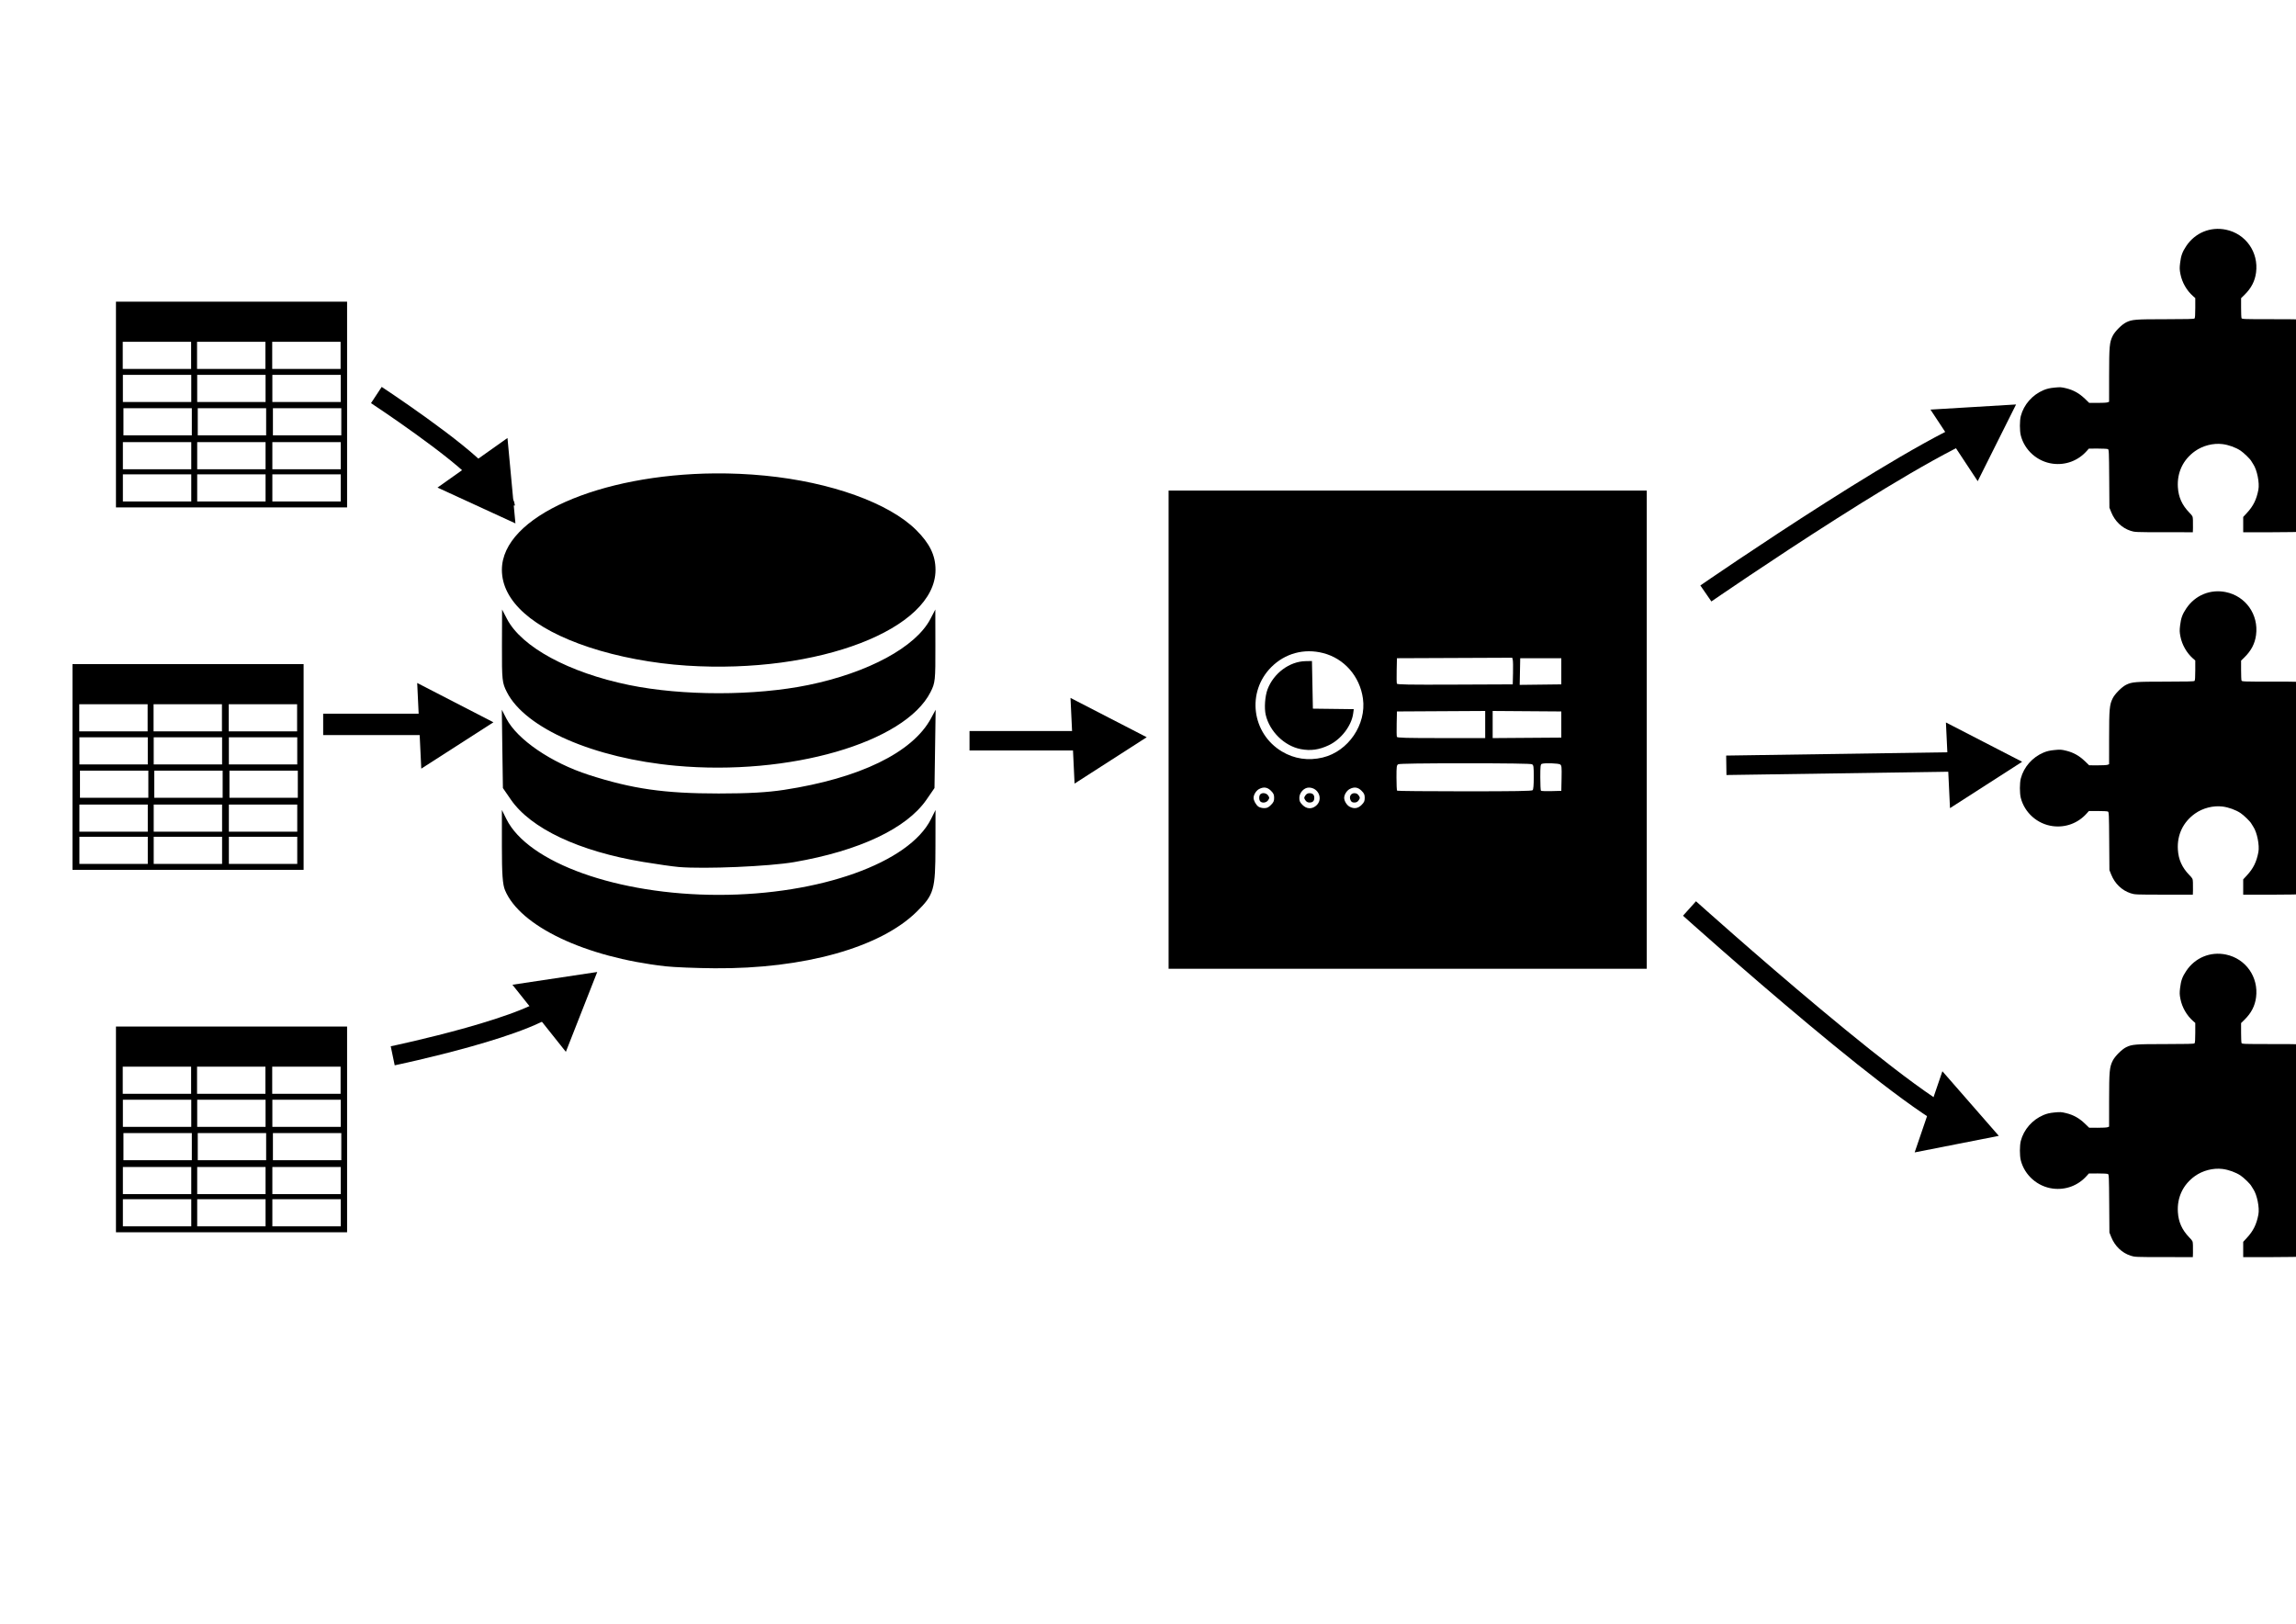
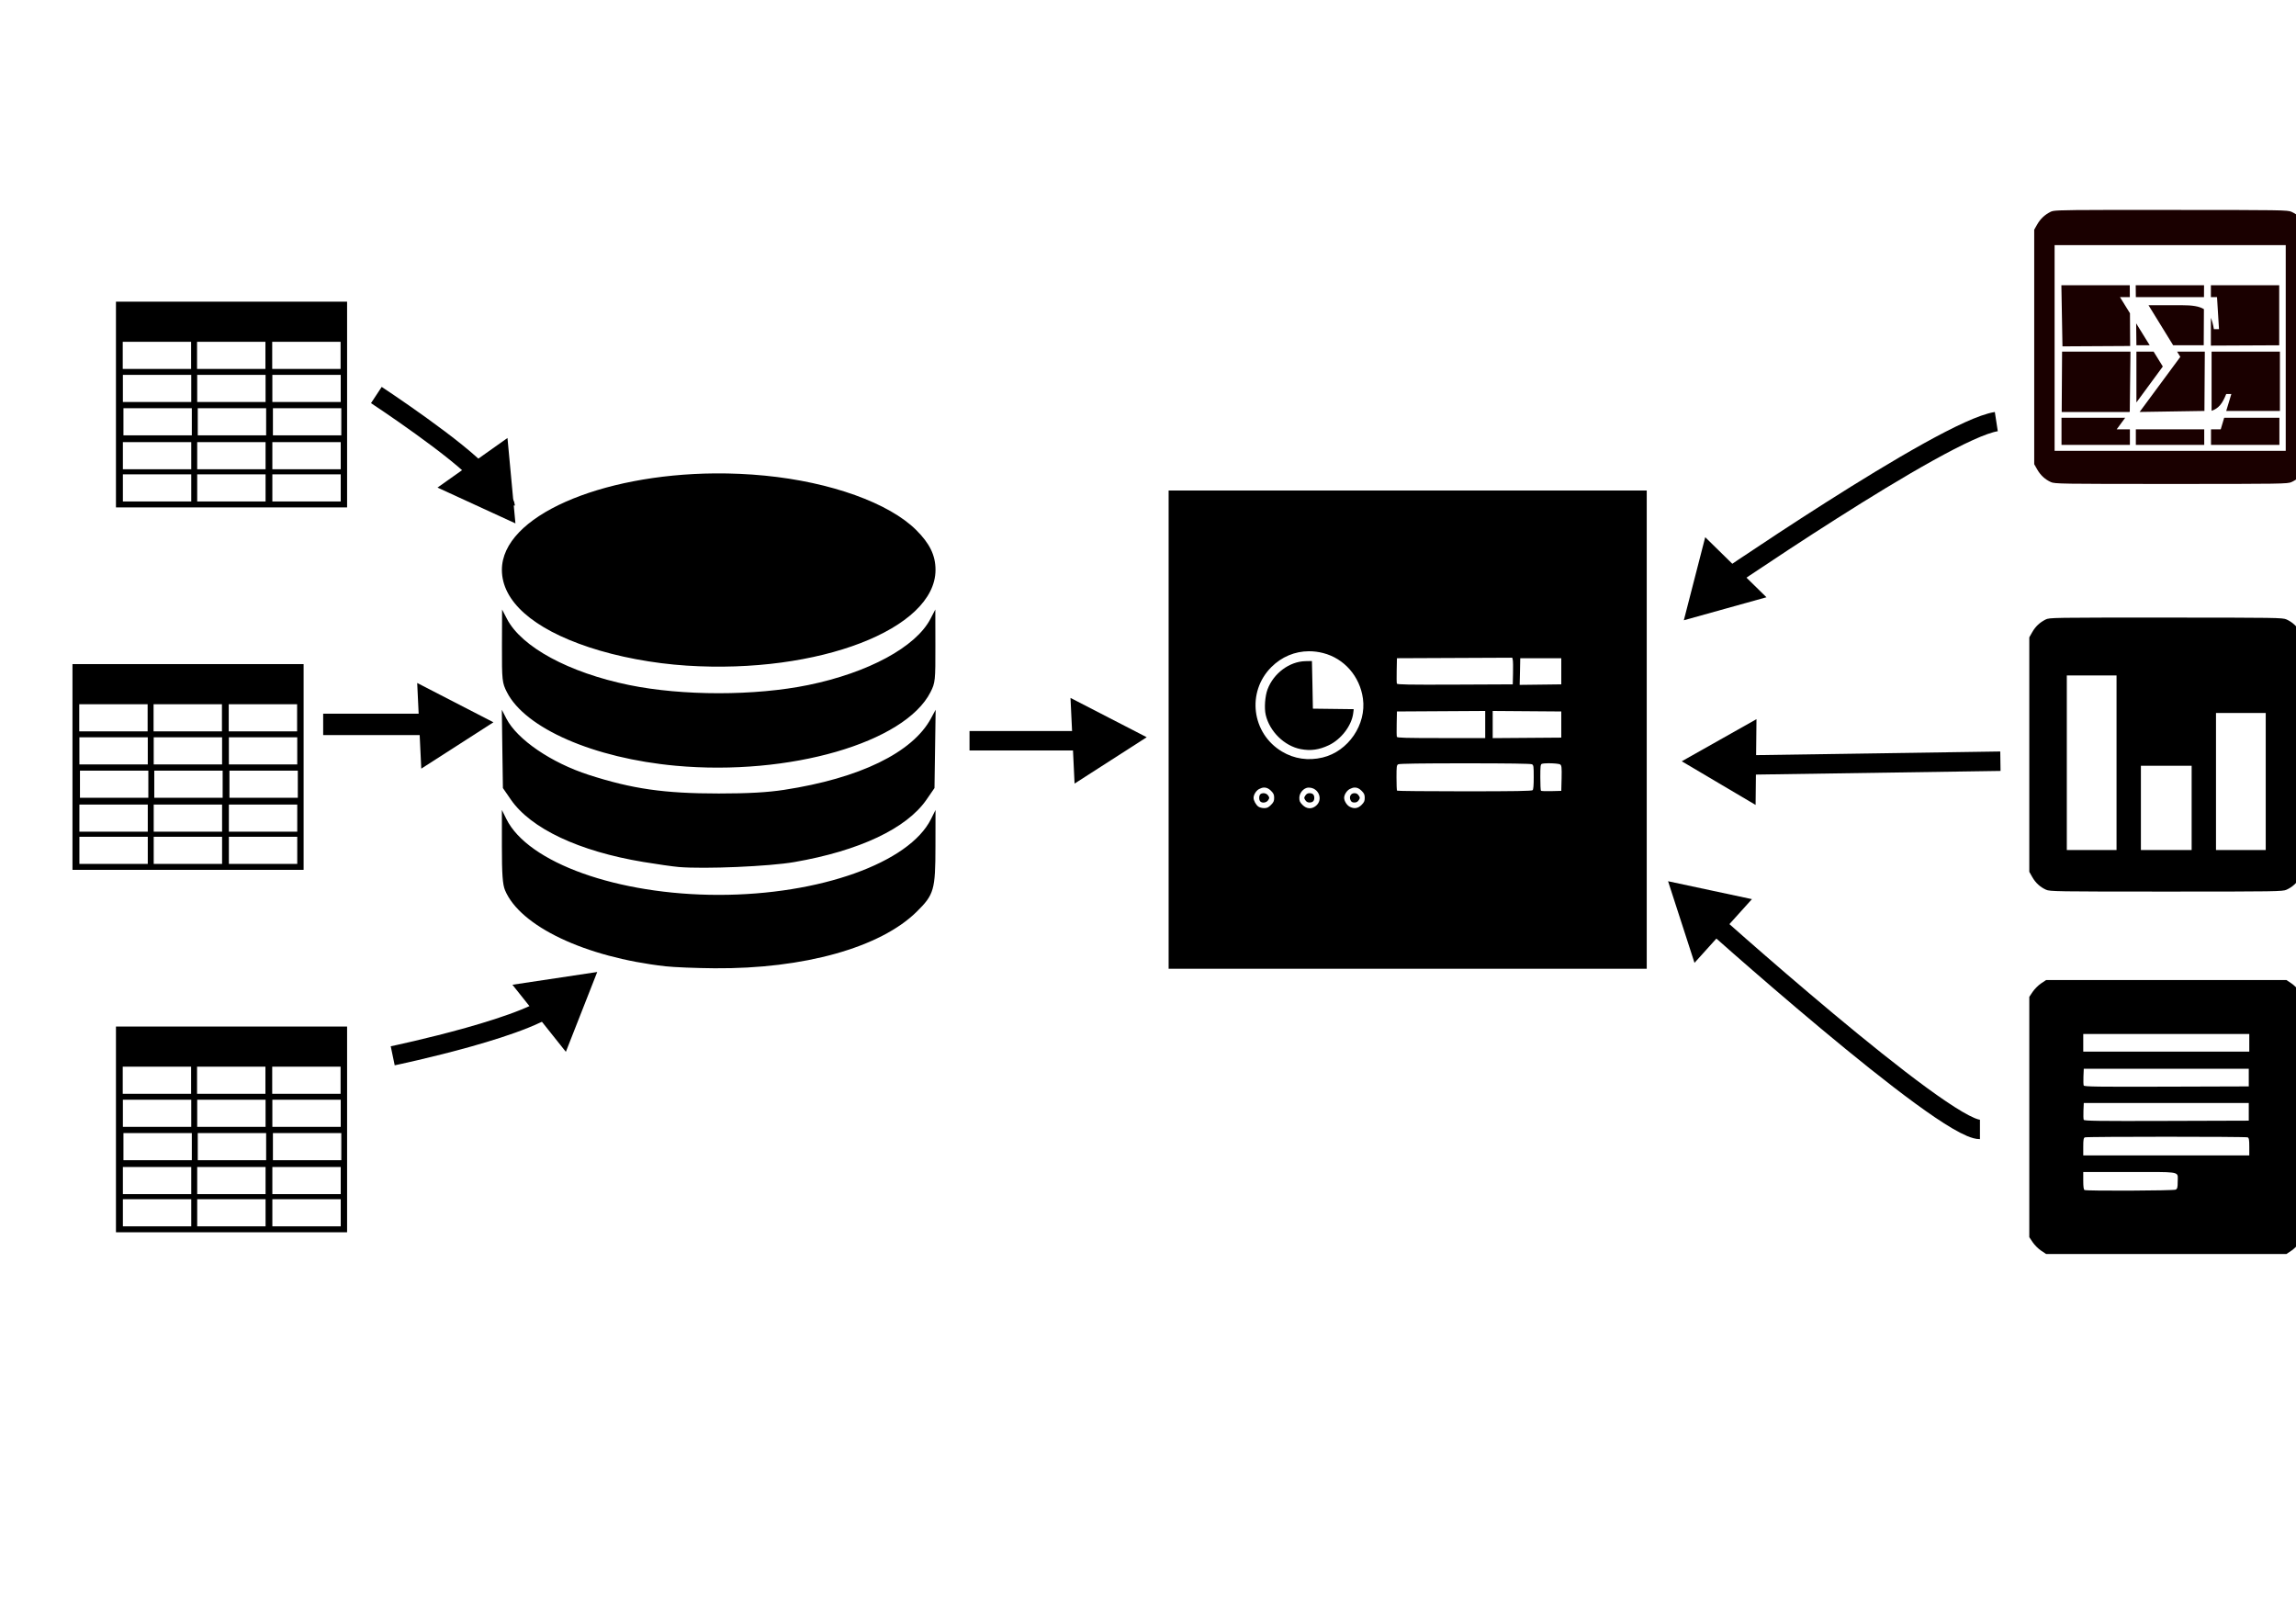
<svg xmlns="http://www.w3.org/2000/svg" width="297mm" height="210mm" id="svg2985" version="1.1">
  <defs id="defs2987" />
  <g id="layer1">
    <path style="fill:#000000" d="m 349.562,231.406 c -56.049,0.424 -104.188,20.954 -104.188,47.156 0,15.257 15.099,28.69 42.469,37.781 14.288,4.746 31.388,7.962 47.969,9.031 64.333,4.15 121.562,-17.885 121.562,-46.812 0,-7.108 -2.815,-12.89 -9.469,-19.5 -13.283,-13.195 -41.731,-23.416 -73.969,-26.562 -8.213,-0.802 -16.368,-1.154 -24.375,-1.094 z m -104.094,66.531 -0.062,17.781 c -0.044,16.896 0.099,18.04 2.406,22.594 8.977,17.715 42.499,32.334 82.562,36 55.52,5.08 112.022,-11.252 124.562,-36 2.308,-4.554 2.419,-5.698 2.375,-22.594 l -0.031,-17.781 -2.406,4.625 c -7.133,13.693 -30.332,26.257 -59.656,32.281 -26.091,5.36 -61.596,5.36 -87.688,0 -29.406,-6.041 -52.504,-18.55 -59.656,-32.281 l -2.406,-4.625 z m -0.125,49 0.25,19.125 0.281,19.156 3.875,5.625 c 9.786,14.2 33.357,25.299 64.75,30.5 6.81,1.128 14.625,2.239 17.375,2.469 12.664,1.059 44.202,-0.294 56.406,-2.406 31.862,-5.515 54.966,-16.412 64.719,-30.562 l 3.875,-5.625 0.281,-19.156 0.281,-19.125 -2.312,4.281 c -9.049,16.694 -34.772,29.205 -71.75,34.875 -8.172,1.253 -17.432,1.781 -32,1.781 -26.631,0 -42.223,-2.235 -63.5,-9.094 -18.334,-5.91 -34.975,-17.261 -40.281,-27.469 l -2.25,-4.375 z m 0.031,49 0,17.781 c -6.1e-4,13.656 0.363,18.642 1.531,21.438 7.377,17.655 39.258,32.765 78.469,37.188 4.125,0.465 14.922,0.897 24,0.969 43.591,0.343 80.966,-10.104 98.75,-27.594 8.528,-8.387 9.194,-10.67 9.219,-31.781 l 0.031,-18 -2.188,4.406 c -10.608,21.43 -54.431,37.094 -103.812,37.094 -49.381,0 -93.205,-15.663 -103.812,-37.094 l -2.188,-4.406 z" id="path4191" />
    <g id="layer1-7" transform="matrix(0.2762836,0,0,0.2762836,37.90563,107.8521)">
      <path id="rect3797" d="m 68,143.375 0,364 409,0 0,-364 -409,0 z m 12,71 121,0 0,48 -121,0 0,-48 z m 131.5,0 121,0 0,48 -121,0 0,-48 z m 133,0 121,0 0,48 -121,0 0,-48 z m -264.25,58.5 121,0 0,48 -121,0 0,-48 z m 131.5,0 121,0 0,48 -121,0 0,-48 z m 133,0 121,0 0,48 -121,0 0,-48 z m -263.5,59 121,0 0,48 -121,0 0,-48 z m 131.5,0 121,0 0,48 -121,0 0,-48 z m 133,0 121,0 0,48 -121,0 0,-48 z m -265.5,60 121,0 0,48 -121,0 0,-48 z m 131.5,0 121,0 0,48 -121,0 0,-48 z m 133,0 121,0 0,48 -121,0 0,-48 z m -264.5,57 121,0 0,48 -121,0 0,-48 z m 131.5,0 121,0 0,48 -121,0 0,-48 z m 133,0 121,0 0,48 -121,0 0,-48 z" style="fill:#000000;fill-opacity:1" />
    </g>
    <g id="layer1-7-3" transform="matrix(0.2762836,0,0,0.2762836,16.64579,285.0174)">
      <path id="rect3797-5" d="m 68,143.375 0,364 409,0 0,-364 -409,0 z m 12,71 121,0 0,48 -121,0 0,-48 z m 131.5,0 121,0 0,48 -121,0 0,-48 z m 133,0 121,0 0,48 -121,0 0,-48 z m -264.25,58.5 121,0 0,48 -121,0 0,-48 z m 131.5,0 121,0 0,48 -121,0 0,-48 z m 133,0 121,0 0,48 -121,0 0,-48 z m -263.5,59 121,0 0,48 -121,0 0,-48 z m 131.5,0 121,0 0,48 -121,0 0,-48 z m 133,0 121,0 0,48 -121,0 0,-48 z m -265.5,60 121,0 0,48 -121,0 0,-48 z m 131.5,0 121,0 0,48 -121,0 0,-48 z m 133,0 121,0 0,48 -121,0 0,-48 z m -264.5,57 121,0 0,48 -121,0 0,-48 z m 131.5,0 121,0 0,48 -121,0 0,-48 z m 133,0 121,0 0,48 -121,0 0,-48 z" style="fill:#000000;fill-opacity:1" />
    </g>
    <g id="layer1-7-9" transform="matrix(0.2762836,0,0,0.2762836,37.90563,462.1828)">
      <path id="rect3797-6" d="m 68,143.375 0,364 409,0 0,-364 -409,0 z m 12,71 121,0 0,48 -121,0 0,-48 z m 131.5,0 121,0 0,48 -121,0 0,-48 z m 133,0 121,0 0,48 -121,0 0,-48 z m -264.25,58.5 121,0 0,48 -121,0 0,-48 z m 131.5,0 121,0 0,48 -121,0 0,-48 z m 133,0 121,0 0,48 -121,0 0,-48 z m -263.5,59 121,0 0,48 -121,0 0,-48 z m 131.5,0 121,0 0,48 -121,0 0,-48 z m 133,0 121,0 0,48 -121,0 0,-48 z m -265.5,60 121,0 0,48 -121,0 0,-48 z m 131.5,0 121,0 0,48 -121,0 0,-48 z m 133,0 121,0 0,48 -121,0 0,-48 z m -264.5,57 121,0 0,48 -121,0 0,-48 z m 131.5,0 121,0 0,48 -121,0 0,-48 z m 133,0 121,0 0,48 -121,0 0,-48 z" style="fill:#000000;fill-opacity:1" />
    </g>
    <path style="fill:none;stroke:#000000;stroke-width:9.503;stroke-linecap:butt;stroke-linejoin:miter;stroke-opacity:1;stroke-miterlimit:4;stroke-dasharray:none" d="m 192,516.094 c 0,0 72,-15 81,-28" id="path4282" />
    <path style="fill:none;stroke:#000000;stroke-width:10.455;stroke-linecap:butt;stroke-linejoin:miter;stroke-miterlimit:4;stroke-opacity:1;stroke-dasharray:none" d="m 158,354.094 72,0" id="path4284" />
    <path style="fill:none;stroke:#000000;stroke-width:9.503;stroke-linecap:butt;stroke-linejoin:miter;stroke-opacity:1;stroke-miterlimit:4;stroke-dasharray:none" d="m 184,193.094 c 0,0 41,27 52,40 11,13 11,14 11,14" id="path4286" />
    <path style="stroke-width:9.503;stroke-linecap:butt;stroke-miterlimit:4;stroke-dasharray:none" id="path4796" d="m 275.117,168.212 -20.25,-5.426 -20.25,-5.426 14.824,-14.824 14.824,-14.824 5.426,20.25 z" transform="matrix(0.985762,0.1681465,-0.1681465,0.985762,9.079404,43.76949)" />
    <path style="stroke-width:9.503;stroke-linecap:butt;stroke-miterlimit:4;stroke-dasharray:none" id="path4796-2" d="m 275.117,168.212 -20.25,-5.426 -20.25,-5.426 14.824,-14.824 14.824,-14.824 5.426,20.25 z" transform="matrix(0.6727222,-0.7398952,0.7398952,0.6727222,-68.30248,443.4651)" />
    <path style="stroke-width:9.503;stroke-linecap:butt;stroke-miterlimit:4;stroke-dasharray:none" id="path4796-3" d="m 275.117,168.212 -20.25,-5.426 -20.25,-5.426 14.824,-14.824 14.824,-14.824 5.426,20.25 z" transform="matrix(0.1123793,-0.9936654,0.9936654,0.1123793,93.9227,729.6025)" />
-     <path id="path4844" d="m 571.331,356.677 0,-116.886 116.886,0 116.886,0 0,116.886 0,116.886 -116.886,0 -116.886,0 0,-116.886 z m 50.042,36.801 c 1.273,-1.273 1.552,-1.898 1.552,-3.47 0,-1.572 -0.28,-2.197 -1.552,-3.47 -1.749,-1.749 -3.534,-2.015 -5.768,-0.86 -1.443,0.746 -2.725,2.783 -2.725,4.33 0,1.34 1.173,3.463 2.382,4.31 0.56,0.392 1.814,0.713 2.788,0.713 1.405,0 2.091,-0.321 3.323,-1.552 z m -5.205,-1.735 c -0.706,-0.706 -0.706,-2.764 0,-3.47 0.968,-0.968 3.017,-0.65 3.832,0.594 0.693,1.057 0.693,1.226 0,2.283 -0.815,1.244 -2.864,1.561 -3.832,0.594 z m 27.253,2.118 c 3.617,-3.044 1.298,-8.869 -3.534,-8.874 -2.341,-0.002 -4.634,2.482 -4.634,5.021 0,1.572 0.28,2.197 1.552,3.47 2.007,2.007 4.514,2.152 6.616,0.383 z m -5.242,-2.712 c -0.693,-1.057 -0.693,-1.226 0,-2.283 0.501,-0.764 1.167,-1.141 2.016,-1.141 1.586,0 2.364,0.751 2.364,2.283 0,1.532 -0.778,2.283 -2.364,2.283 -0.849,0 -1.515,-0.378 -2.016,-1.141 z m 27.483,2.329 c 1.273,-1.273 1.552,-1.898 1.552,-3.47 0,-1.572 -0.28,-2.197 -1.552,-3.47 -1.749,-1.749 -3.534,-2.015 -5.768,-0.86 -1.443,0.746 -2.725,2.783 -2.725,4.33 0,1.501 1.26,3.564 2.631,4.308 2.177,1.181 4.12,0.904 5.861,-0.838 z m -5.379,-2.329 c -0.797,-1.749 0.128,-3.424 1.889,-3.424 0.956,0 1.594,0.344 2.117,1.141 0.693,1.057 0.693,1.226 0,2.283 -0.523,0.797 -1.16,1.141 -2.117,1.141 -1.017,0 -1.503,-0.293 -1.889,-1.141 z m 89.026,-4.885 c 0.369,-0.369 0.548,-2.452 0.548,-6.376 0,-5.295 -0.081,-5.872 -0.883,-6.301 -0.585,-0.313 -11.634,-0.473 -32.676,-0.473 -21.042,0 -32.091,0.16 -32.676,0.473 -0.805,0.431 -0.883,1.009 -0.883,6.544 0,3.339 0.137,6.209 0.304,6.376 0.167,0.167 15.022,0.304 33.011,0.304 24.83,0 32.839,-0.132 33.255,-0.548 z m 14.145,-5.84 c 0.112,-5.394 0.03,-6.231 -0.658,-6.735 -0.812,-0.594 -7.66,-0.82 -9.021,-0.298 -0.61,0.234 -0.722,1.251 -0.722,6.544 0,3.447 0.143,6.411 0.319,6.586 0.175,0.175 2.487,0.261 5.137,0.19 l 4.818,-0.129 0.128,-6.16 z M 646.668,370.292 c 12.492,-2.992 21.443,-16.107 19.674,-28.827 -1.513,-10.876 -9.147,-19.594 -19.472,-22.235 -9.316,-2.383 -18.597,0.129 -25.319,6.851 -12.17,12.17 -9.621,32.405 5.2,41.282 6.012,3.601 12.891,4.613 19.917,2.93 z m -10.725,-4.107 c -7.986,-1.523 -15.234,-8.614 -17.131,-16.762 -0.773,-3.319 -0.351,-9.18 0.899,-12.482 2.968,-7.842 10.71,-13.596 18.511,-13.757 l 3.196,-0.066 0.228,11.643 0.228,11.643 9.992,0.123 9.992,0.123 -0.294,2.16 c -0.819,6.006 -5.906,12.615 -11.903,15.463 -4.754,2.258 -8.886,2.834 -13.717,1.913 z m 90.171,-12.024 0,-6.625 -21.574,0.119 -21.574,0.119 -0.128,5.911 c -0.071,3.251 -0.026,6.179 0.1,6.506 0.183,0.477 4.479,0.595 21.702,0.595 l 21.474,0 0,-6.625 z m 37.212,0.005 0,-6.392 -16.78,-0.12 -16.78,-0.12 0,6.632 0,6.632 16.78,-0.12 16.78,-0.12 0,-6.392 z m -23.61,-25.112 c 0.073,-3.013 0.017,-5.943 -0.124,-6.51 l -0.256,-1.031 -28.185,0.118 -28.185,0.118 -0.128,5.911 c -0.071,3.251 -0.025,6.181 0.101,6.51 0.187,0.486 5.514,0.576 28.437,0.481 l 28.207,-0.118 0.132,-5.479 z m 23.61,-0.913 0,-6.392 -10.045,0 -10.045,0 -0.127,6.515 -0.127,6.515 10.172,-0.123 10.172,-0.123 0,-6.392 z" style="fill:#000000;fill-opacity:1" />
-     <path style="fill:#000000;fill-opacity:1" d="m 1041.632,259.461 c -4.208,-1.363 -7.658,-4.673 -9.419,-9.035 l -0.916,-2.269 -0.102,-14.17 c -0.095,-13.147 -0.139,-14.19 -0.623,-14.448 -0.286,-0.153 -2.501,-0.273 -4.922,-0.265 l -4.401,0.014 -1.064,1.192 c -4.24,4.75 -10.296,7.007 -16.59,6.184 -7.485,-0.979 -13.772,-6.534 -15.623,-13.803 -0.588,-2.31 -0.584,-7.235 0.01,-9.508 1.452,-5.573 5.664,-10.366 11.114,-12.647 1.66,-0.695 3.017,-1.01 5.342,-1.239 2.845,-0.281 3.35,-0.25 5.805,0.356 3.482,0.861 6.307,2.439 9.006,5.033 l 2.153,2.069 4.116,0.022 c 2.264,0.012 4.455,-0.106 4.87,-0.264 l 0.753,-0.286 0.01,-12.84 c 0.012,-14.247 0.188,-16.2 1.754,-19.38 1.062,-2.158 4.492,-5.599 6.597,-6.618 2.874,-1.391 4.485,-1.519 19.248,-1.524 10.341,-0.004 13.902,-0.095 14.168,-0.361 0.248,-0.248 0.356,-1.82 0.356,-5.162 l 0,-4.806 -1.09,-0.957 c -3.089,-2.713 -5.362,-6.676 -6.16,-10.739 -0.436,-2.224 -0.459,-2.989 -0.162,-5.477 0.425,-3.557 1.102,-5.421 3.002,-8.262 4.341,-6.491 11.798,-9.566 19.392,-7.998 9.719,2.008 16.045,11.007 14.733,20.962 -0.553,4.197 -2.347,7.652 -5.667,10.911 l -1.647,1.617 0,4.614 c 0,2.538 0.098,4.847 0.213,5.133 0.195,0.484 1.168,0.519 14.535,0.519 14.166,4e-5 14.351,0.007 16.568,0.692 5.014,1.547 8.824,5.527 10.207,10.662 0.23,0.854 0.445,1.286 0.477,0.96 0.033,-0.326 0.163,0.074 0.29,0.89 0.302,1.937 0.302,75.801 0,77.739 -0.127,0.816 -0.26,1.217 -0.296,0.89 -0.036,-0.326 -0.232,0.096 -0.436,0.939 -1.277,5.267 -6.281,10.123 -11.413,11.077 -0.92,0.171 -7.431,0.297 -15.355,0.297 l -13.757,0 0,-3.739 0,-3.739 1.854,-2.007 c 3.091,-3.345 4.663,-6.537 5.567,-11.304 0.631,-3.326 -0.632,-9.657 -2.474,-12.403 -0.398,-0.593 -0.841,-1.305 -0.983,-1.581 -0.517,-1 -3.664,-4.063 -5.268,-5.128 -2.345,-1.556 -5.844,-2.821 -8.826,-3.19 -4.54,-0.562 -9.655,0.753 -13.444,3.457 -5.832,4.162 -8.8,10.409 -8.364,17.605 0.295,4.869 2.017,8.704 5.56,12.385 1.693,1.759 1.714,1.803 1.798,3.709 0.047,1.061 0.055,2.83 0.019,3.931 l -0.066,2.003 -14.168,-0.013 c -13.979,-0.013 -14.196,-0.022 -16.285,-0.699 z" id="path4924" />
-     <path style="fill:#000000;fill-opacity:1" d="m 1041.631,436.627 c -4.208,-1.363 -7.658,-4.673 -9.419,-9.035 l -0.916,-2.269 -0.102,-14.17 c -0.095,-13.147 -0.139,-14.19 -0.623,-14.448 -0.286,-0.153 -2.501,-0.273 -4.922,-0.265 l -4.401,0.014 -1.064,1.192 c -4.24,4.75 -10.297,7.007 -16.59,6.184 -7.485,-0.979 -13.772,-6.534 -15.623,-13.803 -0.588,-2.31 -0.585,-7.235 0.01,-9.508 1.452,-5.573 5.663,-10.366 11.114,-12.647 1.66,-0.695 3.017,-1.01 5.342,-1.239 2.845,-0.281 3.351,-0.25 5.805,0.356 3.482,0.861 6.307,2.439 9.006,5.033 l 2.153,2.069 4.116,0.022 c 2.264,0.012 4.455,-0.106 4.87,-0.264 l 0.753,-0.286 0.01,-12.84 c 0.012,-14.247 0.188,-16.2 1.754,-19.38 1.062,-2.158 4.492,-5.599 6.597,-6.618 2.874,-1.391 4.485,-1.519 19.248,-1.524 10.341,-0.004 13.902,-0.095 14.168,-0.361 0.248,-0.248 0.356,-1.82 0.356,-5.162 l 0,-4.806 -1.09,-0.957 c -3.089,-2.713 -5.362,-6.676 -6.16,-10.739 -0.436,-2.224 -0.459,-2.989 -0.162,-5.477 0.425,-3.557 1.102,-5.421 3.002,-8.262 4.341,-6.491 11.798,-9.566 19.392,-7.998 9.719,2.008 16.045,11.007 14.733,20.962 -0.553,4.197 -2.347,7.652 -5.667,10.911 l -1.647,1.617 0,4.614 c 0,2.538 0.098,4.847 0.213,5.133 0.195,0.484 1.168,0.519 14.535,0.519 14.166,4e-5 14.351,0.007 16.568,0.692 5.014,1.547 8.824,5.527 10.207,10.662 0.23,0.854 0.445,1.286 0.477,0.96 0.033,-0.326 0.163,0.074 0.29,0.89 0.302,1.937 0.302,75.801 0,77.739 -0.127,0.816 -0.26,1.217 -0.296,0.89 -0.036,-0.326 -0.232,0.096 -0.436,0.939 -1.277,5.267 -6.281,10.123 -11.413,11.077 -0.92,0.171 -7.431,0.297 -15.355,0.297 l -13.757,0 0,-3.739 0,-3.739 1.854,-2.007 c 3.091,-3.345 4.663,-6.537 5.567,-11.304 0.631,-3.326 -0.632,-9.657 -2.474,-12.403 -0.398,-0.593 -0.841,-1.305 -0.983,-1.581 -0.517,-1 -3.664,-4.063 -5.268,-5.128 -2.345,-1.556 -5.844,-2.821 -8.826,-3.19 -4.54,-0.562 -9.655,0.753 -13.444,3.457 -5.832,4.162 -8.8,10.409 -8.364,17.605 0.295,4.869 2.017,8.704 5.56,12.385 1.693,1.759 1.714,1.803 1.798,3.709 0.047,1.061 0.055,2.83 0.019,3.931 l -0.066,2.003 -14.168,-0.013 c -13.979,-0.013 -14.196,-0.022 -16.285,-0.699 z" id="path4924-2" />
-     <path style="fill:#000000;fill-opacity:1" d="m 1041.631,613.792 c -4.208,-1.363 -7.658,-4.673 -9.419,-9.035 l -0.916,-2.269 -0.102,-14.17 c -0.094,-13.147 -0.14,-14.19 -0.623,-14.448 -0.286,-0.153 -2.501,-0.273 -4.922,-0.265 l -4.401,0.014 -1.064,1.192 c -4.24,4.75 -10.296,7.007 -16.59,6.184 -7.485,-0.979 -13.772,-6.534 -15.623,-13.803 -0.588,-2.31 -0.585,-7.235 0.01,-9.508 1.452,-5.573 5.664,-10.366 11.114,-12.647 1.66,-0.695 3.017,-1.01 5.342,-1.239 2.845,-0.281 3.351,-0.25 5.805,0.356 3.482,0.861 6.307,2.439 9.006,5.033 l 2.153,2.069 4.116,0.022 c 2.264,0.012 4.455,-0.106 4.87,-0.264 l 0.753,-0.286 0.01,-12.84 c 0.012,-14.247 0.188,-16.2 1.754,-19.38 1.062,-2.158 4.492,-5.599 6.597,-6.618 2.874,-1.391 4.485,-1.519 19.248,-1.524 10.341,-0.004 13.902,-0.095 14.168,-0.361 0.248,-0.248 0.356,-1.82 0.356,-5.162 l 0,-4.806 -1.09,-0.957 c -3.089,-2.713 -5.362,-6.676 -6.16,-10.739 -0.436,-2.224 -0.459,-2.989 -0.162,-5.477 0.425,-3.557 1.102,-5.421 3.002,-8.262 4.341,-6.491 11.798,-9.566 19.392,-7.998 9.719,2.008 16.045,11.007 14.733,20.962 -0.553,4.197 -2.347,7.652 -5.667,10.911 l -1.647,1.617 0,4.614 c 0,2.538 0.098,4.847 0.213,5.133 0.195,0.484 1.168,0.519 14.535,0.519 14.166,4e-5 14.351,0.007 16.568,0.692 5.014,1.547 8.824,5.527 10.207,10.662 0.23,0.854 0.445,1.286 0.477,0.96 0.033,-0.326 0.163,0.074 0.29,0.89 0.302,1.937 0.302,75.801 0,77.739 -0.127,0.816 -0.26,1.217 -0.296,0.89 -0.036,-0.326 -0.232,0.096 -0.436,0.939 -1.277,5.267 -6.281,10.123 -11.413,11.077 -0.92,0.171 -7.431,0.297 -15.355,0.297 l -13.757,0 0,-3.739 0,-3.739 1.854,-2.007 c 3.091,-3.345 4.663,-6.537 5.567,-11.304 0.631,-3.326 -0.632,-9.657 -2.474,-12.403 -0.398,-0.593 -0.841,-1.305 -0.983,-1.581 -0.517,-1 -3.664,-4.063 -5.268,-5.128 -2.345,-1.556 -5.844,-2.821 -8.826,-3.19 -4.54,-0.562 -9.655,0.753 -13.444,3.457 -5.832,4.162 -8.8,10.409 -8.364,17.605 0.295,4.869 2.017,8.704 5.56,12.385 1.693,1.759 1.714,1.803 1.798,3.709 0.047,1.061 0.055,2.83 0.019,3.931 l -0.066,2.003 -14.168,-0.013 c -13.979,-0.013 -14.196,-0.022 -16.286,-0.699 z" id="path4924-22" />
+     <path style="fill:#000000;fill-opacity:1" d="M 571.344 239.781 L 571.344 356.688 L 571.344 473.562 L 688.219 473.562 L 805.094 473.562 L 805.094 356.688 L 805.094 239.781 L 688.219 239.781 L 571.344 239.781 z M 639.938 318.344 C 642.223 318.338 644.546 318.623 646.875 319.219 C 657.199 321.859 664.831 330.592 666.344 341.469 C 668.113 354.189 659.149 367.289 646.656 370.281 C 639.63 371.964 632.762 370.976 626.75 367.375 C 611.929 358.498 609.393 338.264 621.562 326.094 C 626.604 321.052 633.082 318.36 639.938 318.344 z M 739.344 321.5 L 739.594 322.531 C 739.735 323.098 739.791 326.049 739.719 329.062 L 739.594 334.531 L 711.375 334.656 C 688.452 334.752 683.124 334.643 682.938 334.156 C 682.811 333.827 682.773 330.908 682.844 327.656 L 682.969 321.75 L 711.156 321.625 L 739.344 321.5 z M 743.25 321.75 L 753.281 321.75 L 763.312 321.75 L 763.312 328.156 L 763.312 334.531 L 753.156 334.656 L 742.969 334.781 L 743.125 328.25 L 743.25 321.75 z M 641.406 323.125 L 638.219 323.188 C 630.418 323.349 622.687 329.095 619.719 336.938 C 618.469 340.24 618.039 346.118 618.812 349.438 C 620.71 357.585 627.952 364.665 635.938 366.188 C 640.768 367.109 644.902 366.539 649.656 364.281 C 655.653 361.433 660.744 354.819 661.562 348.812 L 661.844 346.656 L 651.875 346.531 L 641.875 346.406 L 641.656 334.75 L 641.406 323.125 z M 726.125 347.531 L 726.125 354.156 L 726.125 360.781 L 704.656 360.781 C 687.433 360.781 683.121 360.665 682.938 360.188 C 682.812 359.86 682.773 356.939 682.844 353.688 L 682.969 347.781 L 704.531 347.656 L 726.125 347.531 z M 729.781 347.531 L 746.531 347.656 L 763.312 347.781 L 763.312 354.156 L 763.312 360.562 L 746.531 360.688 L 729.781 360.812 L 729.781 354.156 L 729.781 347.531 z M 757 373.094 C 759.41 373.085 762.274 373.316 762.781 373.688 C 763.469 374.191 763.581 375.044 763.469 380.438 L 763.312 386.594 L 758.5 386.719 C 755.85 386.79 753.55 386.707 753.375 386.531 C 753.2 386.356 753.062 383.384 753.062 379.938 C 753.062 374.644 753.171 373.64 753.781 373.406 C 754.292 373.21 755.554 373.099 757 373.094 z M 716.312 373.125 C 737.355 373.125 748.384 373.281 748.969 373.594 C 749.771 374.023 749.844 374.58 749.844 379.875 C 749.844 383.799 749.681 385.881 749.312 386.25 C 748.897 386.666 740.892 386.812 716.062 386.812 C 698.074 386.812 683.199 386.667 683.031 386.5 C 682.864 386.333 682.75 383.464 682.75 380.125 C 682.75 374.589 682.82 374.025 683.625 373.594 C 684.21 373.281 695.27 373.125 716.312 373.125 z M 617.938 384.969 C 619.16 384.918 620.282 385.438 621.375 386.531 C 622.648 387.804 622.938 388.428 622.938 390 C 622.938 391.572 622.648 392.196 621.375 393.469 C 620.143 394.7 619.467 395.031 618.062 395.031 C 617.089 395.031 615.81 394.704 615.25 394.312 C 614.041 393.466 612.875 391.34 612.875 390 C 612.875 388.453 614.151 386.434 615.594 385.688 C 616.431 385.254 617.204 384.999 617.938 384.969 z M 662.25 384.969 C 663.472 384.918 664.563 385.438 665.656 386.531 C 666.929 387.804 667.219 388.428 667.219 390 C 667.219 391.572 666.929 392.196 665.656 393.469 C 663.915 395.21 661.989 395.494 659.812 394.312 C 658.441 393.569 657.156 391.501 657.156 390 C 657.156 388.453 658.463 386.434 659.906 385.688 C 660.744 385.254 661.517 384.999 662.25 384.969 z M 639.438 385 C 639.583 384.981 639.729 385 639.875 385 C 644.707 385.005 647.024 390.831 643.406 393.875 C 641.304 395.644 638.819 395.476 636.812 393.469 C 635.54 392.196 635.25 391.572 635.25 390 C 635.25 387.62 637.257 385.281 639.438 385 z M 617.594 387.719 C 617.049 387.739 616.519 387.918 616.156 388.281 C 615.45 388.988 615.45 391.044 616.156 391.75 C 617.124 392.718 619.185 392.4 620 391.156 C 620.693 390.099 620.693 389.932 620 388.875 C 619.491 388.098 618.502 387.685 617.594 387.719 z M 640.188 387.719 C 639.339 387.719 638.688 388.111 638.188 388.875 C 637.495 389.932 637.495 390.099 638.188 391.156 C 638.688 391.92 639.339 392.281 640.188 392.281 C 641.773 392.281 642.562 391.532 642.562 390 C 642.562 388.468 641.773 387.719 640.188 387.719 z M 662.188 387.719 C 660.426 387.719 659.485 389.408 660.281 391.156 C 660.668 392.004 661.17 392.281 662.188 392.281 C 663.144 392.281 663.759 391.954 664.281 391.156 C 664.974 390.099 664.974 389.932 664.281 388.875 C 663.759 388.078 663.144 387.719 662.188 387.719 z " id="path4844" />
    <path style="fill:none;stroke:#000000;stroke-width:9.503;stroke-linecap:butt;stroke-linejoin:miter;stroke-opacity:1;stroke-miterlimit:4;stroke-dasharray:none" d="m 474,362.094 72,0" id="path4984" />
    <path style="fill:none;stroke:#000000;stroke-width:9.503;stroke-linecap:butt;stroke-linejoin:miter;stroke-miterlimit:4;stroke-opacity:1;stroke-dasharray:none" d="m 844,374.094 134,-2" id="path4988" />
-     <path style="fill:none;stroke:#000000;stroke-width:9.503;stroke-linecap:butt;stroke-linejoin:miter;stroke-miterlimit:4;stroke-opacity:1;stroke-dasharray:none" d="m 826,444.094 c 0,0 118,106 136,106" id="path4990" />
+     <path style="fill:none;stroke:#000000;stroke-width:9.503;stroke-linecap:butt;stroke-linejoin:miter;stroke-miterlimit:4;stroke-opacity:1;stroke-dasharray:none" d="m 832,446.094 c 0,0 118,106 136,106" id="path4990" />
    <path style="fill:none;stroke:#000000;stroke-width:9.503;stroke-linecap:butt;stroke-linejoin:miter;stroke-miterlimit:4;stroke-opacity:1;stroke-dasharray:none" d="m 834,290.094 c 0,0 116,-80 142,-84" id="path4992" />
    <path style="stroke-width:9.503;stroke-linecap:butt;stroke-miterlimit:4;stroke-dasharray:none" id="path4796-2-7" d="m 275.117,168.212 -20.25,-5.426 -20.25,-5.426 14.824,-14.824 14.824,-14.824 5.426,20.25 z" transform="matrix(0.6727222,-0.7398952,0.7398952,0.6727222,251.0965,450.7679)" />
-     <path style="stroke-width:9.503;stroke-linecap:butt;stroke-miterlimit:4;stroke-dasharray:none" id="path4796-2-5" d="m 275.117,168.212 -20.25,-5.426 -20.25,-5.426 14.824,-14.824 14.824,-14.824 5.426,20.25 z" transform="matrix(0.6727222,-0.7398952,0.7398952,0.6727222,679.0965,462.7679)" />
-     <path style="stroke-width:9.503;stroke-linecap:butt;stroke-miterlimit:4;stroke-dasharray:none" id="path4796-2-3" d="m 275.117,168.212 -20.25,-5.426 -20.25,-5.426 14.824,-14.824 14.824,-14.824 5.426,20.25 z" transform="matrix(0.2005897,-0.9796753,0.9796753,0.2005897,765.6826,433.4952)" />
-     <path style="stroke-width:9.503;stroke-linecap:butt;stroke-miterlimit:4;stroke-dasharray:none" id="path4796-2-30" d="m 275.117,168.212 -20.25,-5.426 -20.25,-5.426 14.824,-14.824 14.824,-14.824 5.426,20.25 z" transform="matrix(0.8978194,-0.4403639,0.4403639,0.8978194,656.1395,525.3585)" />
+     <path style="stroke-width:9.503;stroke-linecap:butt;stroke-miterlimit:4;stroke-dasharray:none" id="path4796-2-5" d="m 275.117,168.212 -20.25,-5.426 -20.25,-5.426 14.824,-14.824 14.824,-14.824 5.426,20.25 z" transform="matrix(-0.7143532,0.6997853,-0.6997853,-0.7143532,1136.465,299.7697)" />
+     <path style="stroke-width:9.503;stroke-linecap:butt;stroke-miterlimit:4;stroke-dasharray:none" id="path4796-2-3" d="m 275.117,168.212 -20.25,-5.426 -20.25,-5.426 14.824,-14.824 14.824,-14.824 5.426,20.25 z" transform="matrix(0.00984391,0.9999515,-0.9999515,0.00984391,988.725,26.44103)" />
+     <path style="stroke-width:9.503;stroke-linecap:butt;stroke-miterlimit:4;stroke-dasharray:none" id="path4796-2-30" d="m 275.117,168.212 -20.25,-5.426 -20.25,-5.426 14.824,-14.824 14.824,-14.824 5.426,20.25 z" transform="matrix(-0.9986764,0.05143421,-0.05143421,-0.9986764,1098.928,584.6055)" />
+     <g id="g3019" transform="matrix(0.9999956,0,0,1,-461.8988,117.7651)">
+       <path style="fill:#000000;fill-opacity:1;fill-rule:nonzero;stroke-width:9.503;stroke-linecap:butt;stroke-miterlimit:4;opacity:1" d="m 1520.861,184.124 c -55.524,-0.011 -57.008,0.001 -58.859,0.946 -2.917,1.488 -4.933,3.39 -6.528,6.171 l -1.442,2.543 0,57.309 0,57.309 1.442,2.543 c 1.652,2.879 3.839,4.885 6.729,6.202 1.884,0.859 4.875,0.915 58.797,0.915 53.922,0 56.914,-0.056 58.797,-0.915 2.89,-1.317 5.078,-3.323 6.729,-6.202 l 1.442,-2.543 0,-57.309 0,-57.309 -1.442,-2.543 c -1.652,-2.879 -3.839,-4.885 -6.729,-6.202 -1.883,-0.859 -4.889,-0.904 -58.937,-0.915 z m -48.486,28.267 12.156,0 12.156,0 0,42.671 0,42.671 -12.156,0 -12.156,0 0,-42.671 0,-42.671 z m 72.938,18.359 12.156,0 12.156,0 0,33.492 0,33.492 -12.156,0 -12.156,0 0,-33.492 0,-33.492 z m -36.717,25.801 12.405,0 12.405,0 0,20.591 0,20.591 -12.405,0 -12.405,0 0,-20.591 0,-20.591 z" id="path3879" />
+     </g>
+     <g id="g3926" transform="matrix(0.5073372,0,0,0.5073372,70.80172,189.8254)">
+       <path style="fill:#000000;fill-opacity:1" d="m 1360.219,110.094 -4.844,3.25 c -2.675,1.788 -6.338,5.45 -8.125,8.125 l -3.25,4.844 0,115.781 0,115.781 3.25,4.844 c 1.788,2.675 5.45,6.338 8.125,8.125 l 4.844,3.25 115.781,0 115.781,0 4.844,-3.25 c 2.675,-1.788 6.338,-5.45 8.125,-8.125 l 3.25,-4.844 0,-115.781 0,-115.781 -3.25,-4.844 c -1.788,-2.675 -5.45,-6.338 -8.125,-8.125 l -4.844,-3.25 -115.781,0 -115.781,0 z m 35.781,52 80,0 80,0 0,8.5 0,8.5 -80,0 -80,0 0,-8.5 0,-8.5 z m 0.5,33.5 79.5,0 79.5,0 0,8.5 0,8.5 -79.281,0.25 c -65.797,0.212 -79.352,0.026 -79.781,-1.094 -0.285,-0.742 -0.413,-4.676 -0.25,-8.75 l 0.312,-7.406 z m 0,33 79.5,0 79.5,0 0,8.5 0,8.5 -79.281,0.25 c -65.797,0.212 -79.352,0.026 -79.781,-1.094 -0.285,-0.742 -0.413,-4.676 -0.25,-8.75 l 0.312,-7.406 z m 79.5,32.5 c 38.692,0 77.373,0.197 78.406,0.594 1.268,0.487 1.594,2.269 1.594,9 l 0,8.406 -80,0 -80,0 0,-8.406 c 0,-6.731 0.325,-8.513 1.594,-9 1.034,-0.397 39.714,-0.594 78.406,-0.594 z m -18.469,33.969 c 33.228,-0.049 29.469,0.355 29.469,9.594 0,5.287 -0.335,6.549 -1.938,7.406 -1.959,1.048 -85.262,1.404 -87.812,0.375 -0.861,-0.347 -1.25,-3.14 -1.25,-8.938 l 0,-8.406 44.906,0 c 6.375,0 11.878,-0.024 16.625,-0.031 z" transform="translate(472,460)" id="path3963" />
+     </g>
+     <path style="fill:#1a0000;fill-opacity:1;fill-rule:nonzero;stroke-width:9.503;stroke-linecap:butt;stroke-miterlimit:4" d="M 1029 102.625 C 1005.072 102.668 1003.888 102.854 1002.5 103.562 C 999.583 105.051 997.564 106.969 995.969 109.75 L 994.531 112.281 L 994.531 169.594 L 994.531 226.906 L 995.969 229.438 C 997.62 232.317 999.797 234.339 1002.688 235.656 C 1004.571 236.515 1007.578 236.562 1061.5 236.562 C 1115.422 236.562 1118.429 236.515 1120.312 235.656 C 1123.203 234.339 1125.38 232.317 1127.031 229.438 L 1128.469 226.906 L 1128.469 169.594 L 1128.469 112.281 L 1127.031 109.75 C 1125.38 106.871 1123.203 104.849 1120.312 103.531 C 1118.429 102.673 1115.423 102.635 1061.375 102.625 C 1047.494 102.622 1036.976 102.611 1029 102.625 z M 1004.5 119.812 L 1117.5 119.812 L 1117.5 220.375 L 1004.5 220.375 L 1004.5 119.812 z M 1007.812 139.438 L 1008.344 169.312 L 1041.438 169.125 L 1041.344 153.125 L 1036.469 145.25 L 1041.281 145.25 L 1041.25 139.438 L 1007.812 139.438 z M 1044.156 139.438 L 1044.219 145.25 L 1077.531 145.25 L 1077.562 139.438 L 1044.156 139.438 z M 1080.906 139.438 L 1080.906 145.25 L 1083.906 145.25 L 1084.875 160.906 L 1082.375 160.906 C 1081.993 158.679 1081.524 156.866 1080.906 155.375 L 1080.906 168.938 L 1114.312 168.781 L 1114.312 139.438 L 1080.906 139.438 z M 1050.406 149.188 L 1062.469 168.781 L 1077.406 168.781 L 1077.5 151.125 C 1075.166 149.677 1071.775 149.188 1066.625 149.188 L 1050.406 149.188 z M 1044.375 158.062 L 1044.5 168.781 L 1051 168.781 L 1044.375 158.062 z M 1008.156 171.875 L 1007.969 201.406 L 1041.062 201.406 L 1041.25 201.156 L 1041.594 171.875 L 1008.156 171.875 z M 1044.5 171.875 L 1044.5 196.719 L 1057.406 179.156 L 1052.906 171.875 L 1044.5 171.875 z M 1064.375 171.875 L 1065.969 174.438 L 1046.062 201.375 L 1077.75 200.875 L 1077.938 171.875 L 1064.375 171.875 z M 1081.25 171.875 L 1081.25 200.812 C 1084.778 199.605 1086.563 197.201 1088.406 192.594 L 1090.906 192.594 L 1088.406 200.875 L 1114.656 200.875 L 1114.656 171.875 L 1081.25 171.875 z M 1007.875 204.219 L 1007.875 217.469 L 1041.312 217.469 L 1041.312 209.875 L 1034.844 209.875 L 1039 204.219 L 1007.875 204.219 z M 1087.406 204.219 L 1085.719 209.875 L 1080.969 209.875 L 1080.969 217.469 L 1114.406 217.469 L 1114.406 204.219 L 1087.406 204.219 z M 1044.219 209.875 L 1044.219 217.469 L 1077.656 217.469 L 1077.656 209.875 L 1044.219 209.875 z " id="path4026" />
  </g>
</svg>
